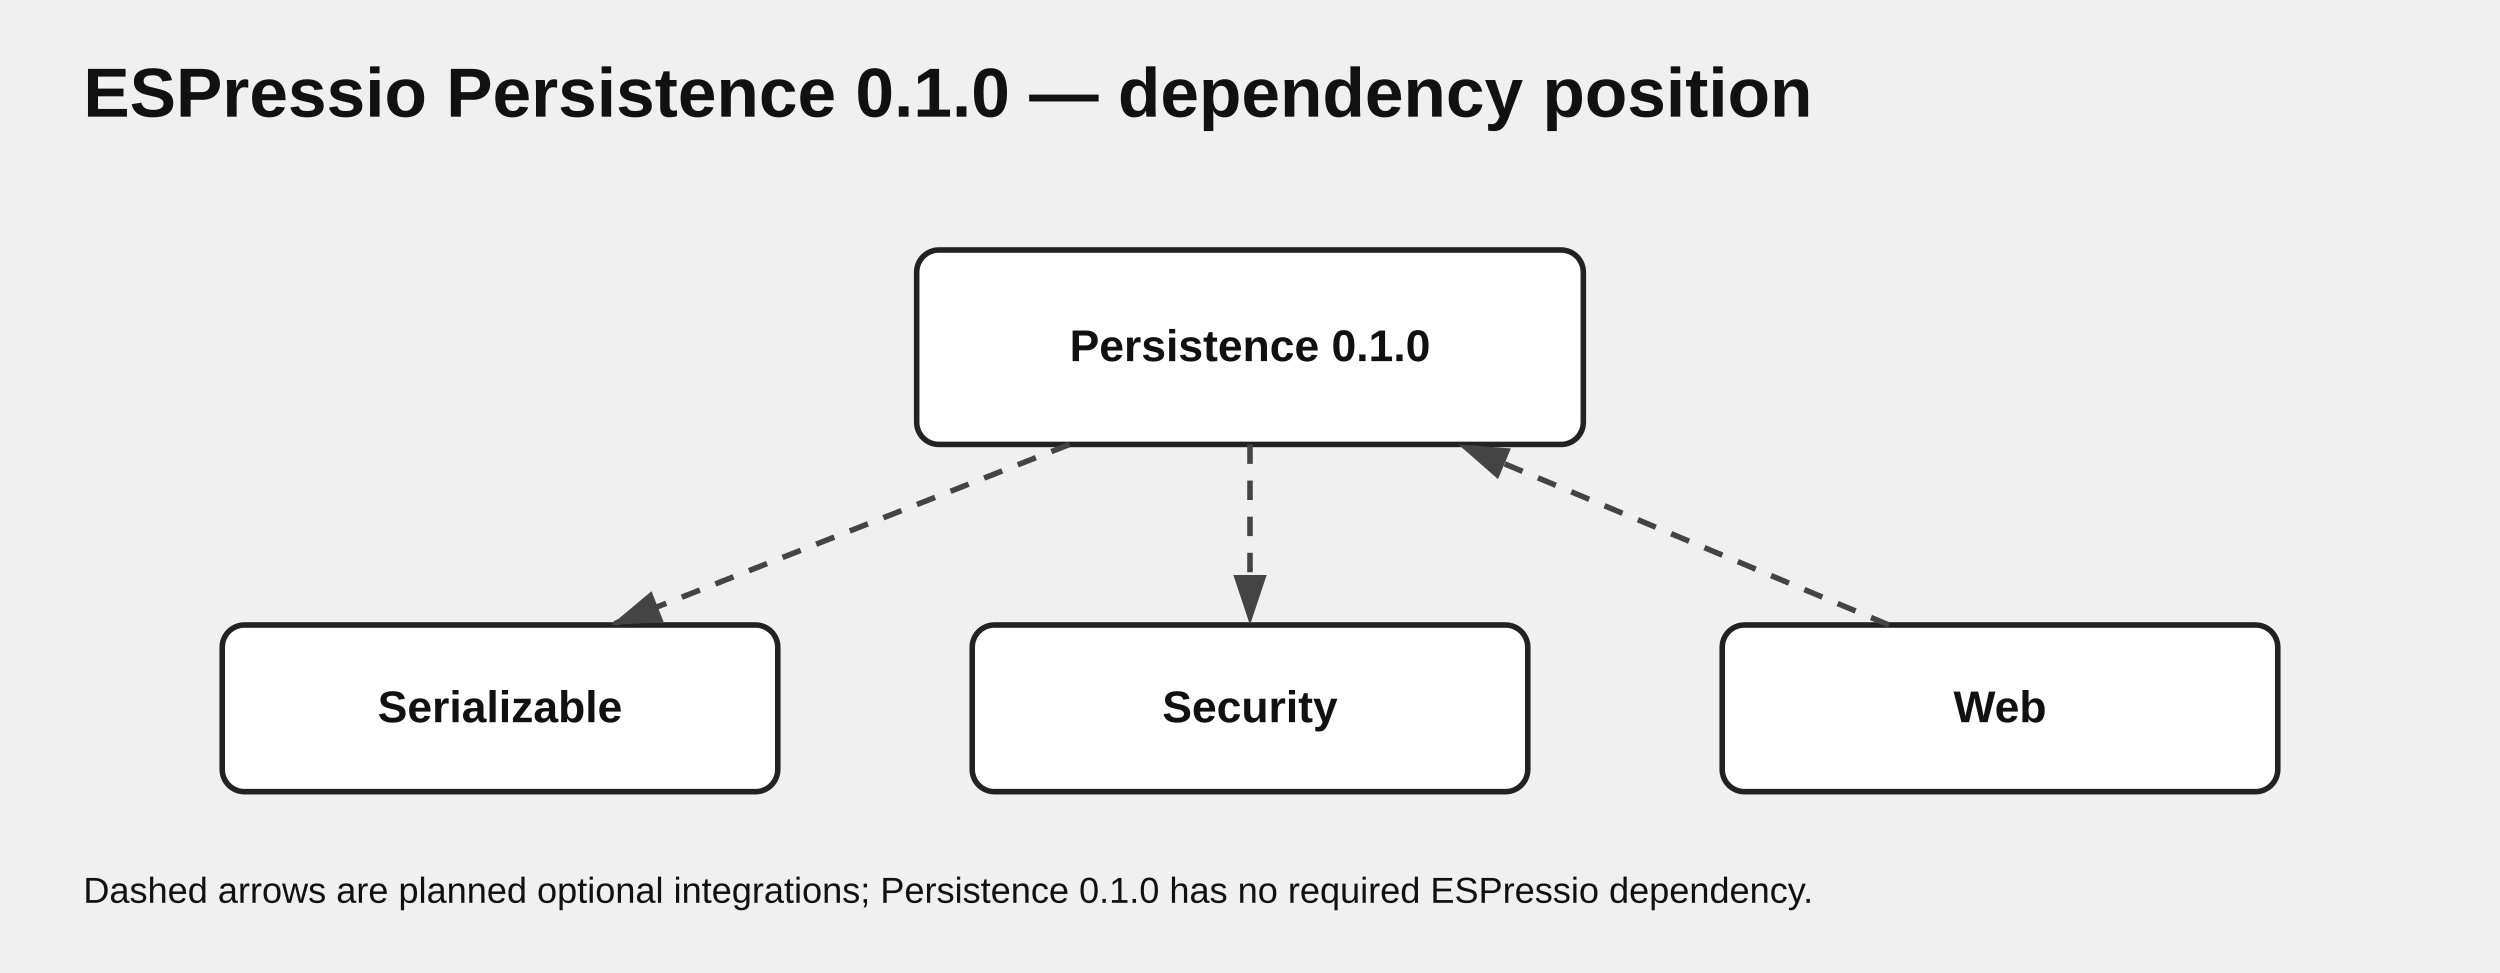
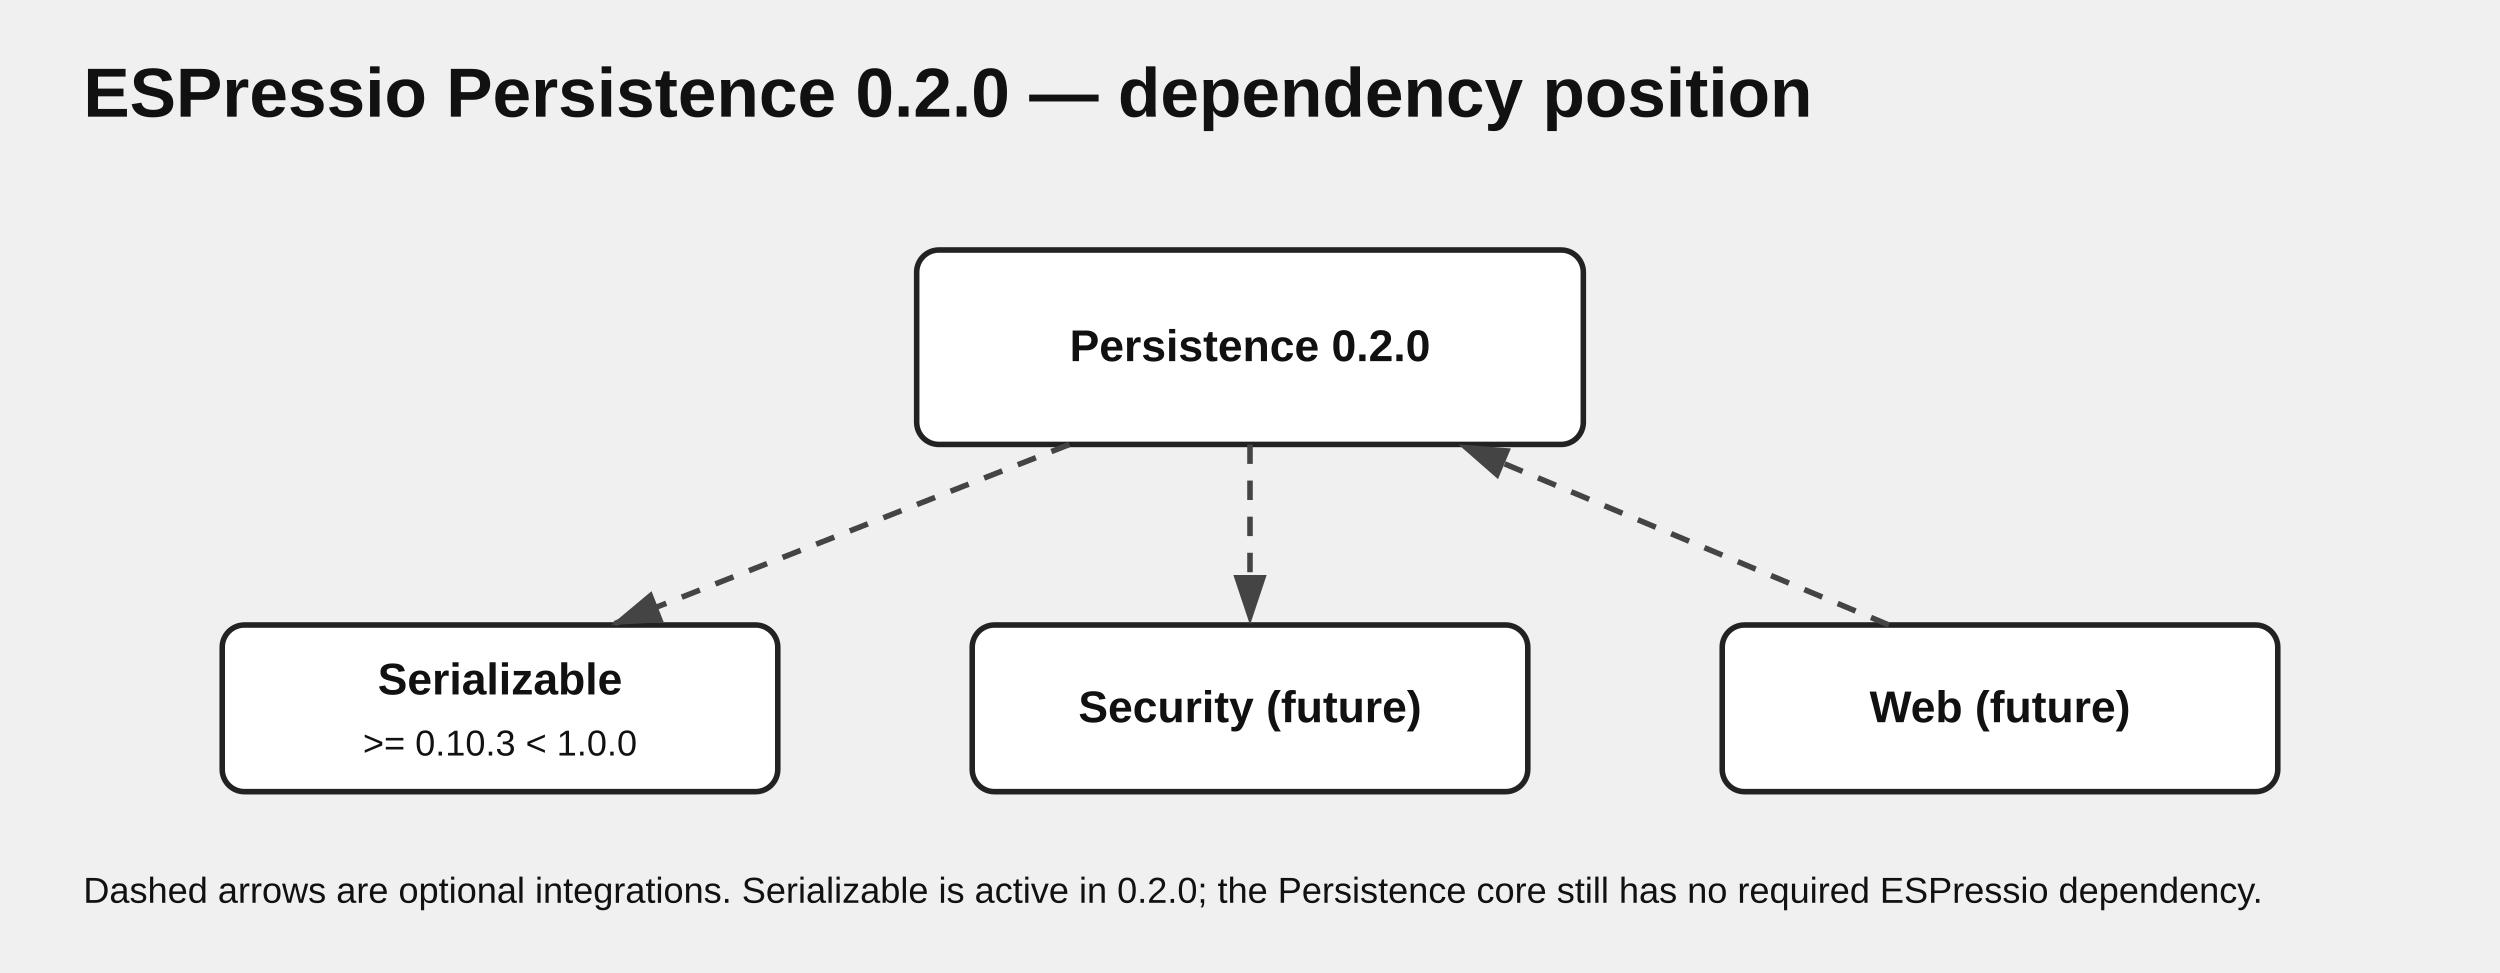
<svg xmlns="http://www.w3.org/2000/svg" width="900" height="350" viewBox="0 0 900 350">
  <style>text{font-family:Arial,sans-serif;fill:#111}.node{fill:#fff;stroke:#222;stroke-width:2}.title{font-size:25px;font-weight:700}.label{font-size:16px;font-weight:600;text-anchor:middle}.note{font-size:13px}.optional{stroke:#444;stroke-width:2;stroke-dasharray:7 6;fill:none;marker-end:url(#a)}</style>
  <defs>
    <marker id="a" markerWidth="10" markerHeight="10" refX="9" refY="3" orient="auto">
      <path d="M0,0 L0,6 L9,3 z" fill="#444" />
    </marker>
  </defs>
-   <text class="title" x="30" y="42">ESPressio Persistence 0.1.0 — dependency position</text>
+   <text class="title" x="30" y="42">ESPressio Persistence 0.2.0 — dependency position</text>
  <rect class="node" x="330" y="90" width="240" height="70" rx="8" />
-   <text class="label" x="450" y="130">Persistence 0.1.0</text>
+   <text class="label" x="450" y="130">Persistence 0.2.0</text>
  <rect class="node" x="80" y="225" width="200" height="60" rx="8" />
-   <text class="label" x="180" y="260">Serializable</text>
+   <text class="label" x="180" y="250">Serializable</text>
+   <text class="note" x="180" y="272" text-anchor="middle">&gt;= 0.10.3 &lt; 1.0.0</text>
  <rect class="node" x="350" y="225" width="200" height="60" rx="8" />
-   <text class="label" x="450" y="260">Security</text>
+   <text class="label" x="450" y="260">Security (future)</text>
  <rect class="node" x="620" y="225" width="200" height="60" rx="8" />
-   <text class="label" x="720" y="260">Web</text>
+   <text class="label" x="720" y="260">Web (future)</text>
  <path class="optional" d="M385 160 L220 225" />
  <path class="optional" d="M450 160 L450 225" />
  <path class="optional" d="M680 225 L525 160" />
-   <text class="note" x="30" y="325">Dashed arrows are planned optional integrations; Persistence 0.1.0 has no required ESPressio dependency.</text>
+   <text class="note" x="30" y="325">Dashed arrows are optional integrations. Serializable is active in 0.2.0; the Persistence core still has no required ESPressio dependency.</text>
</svg>
